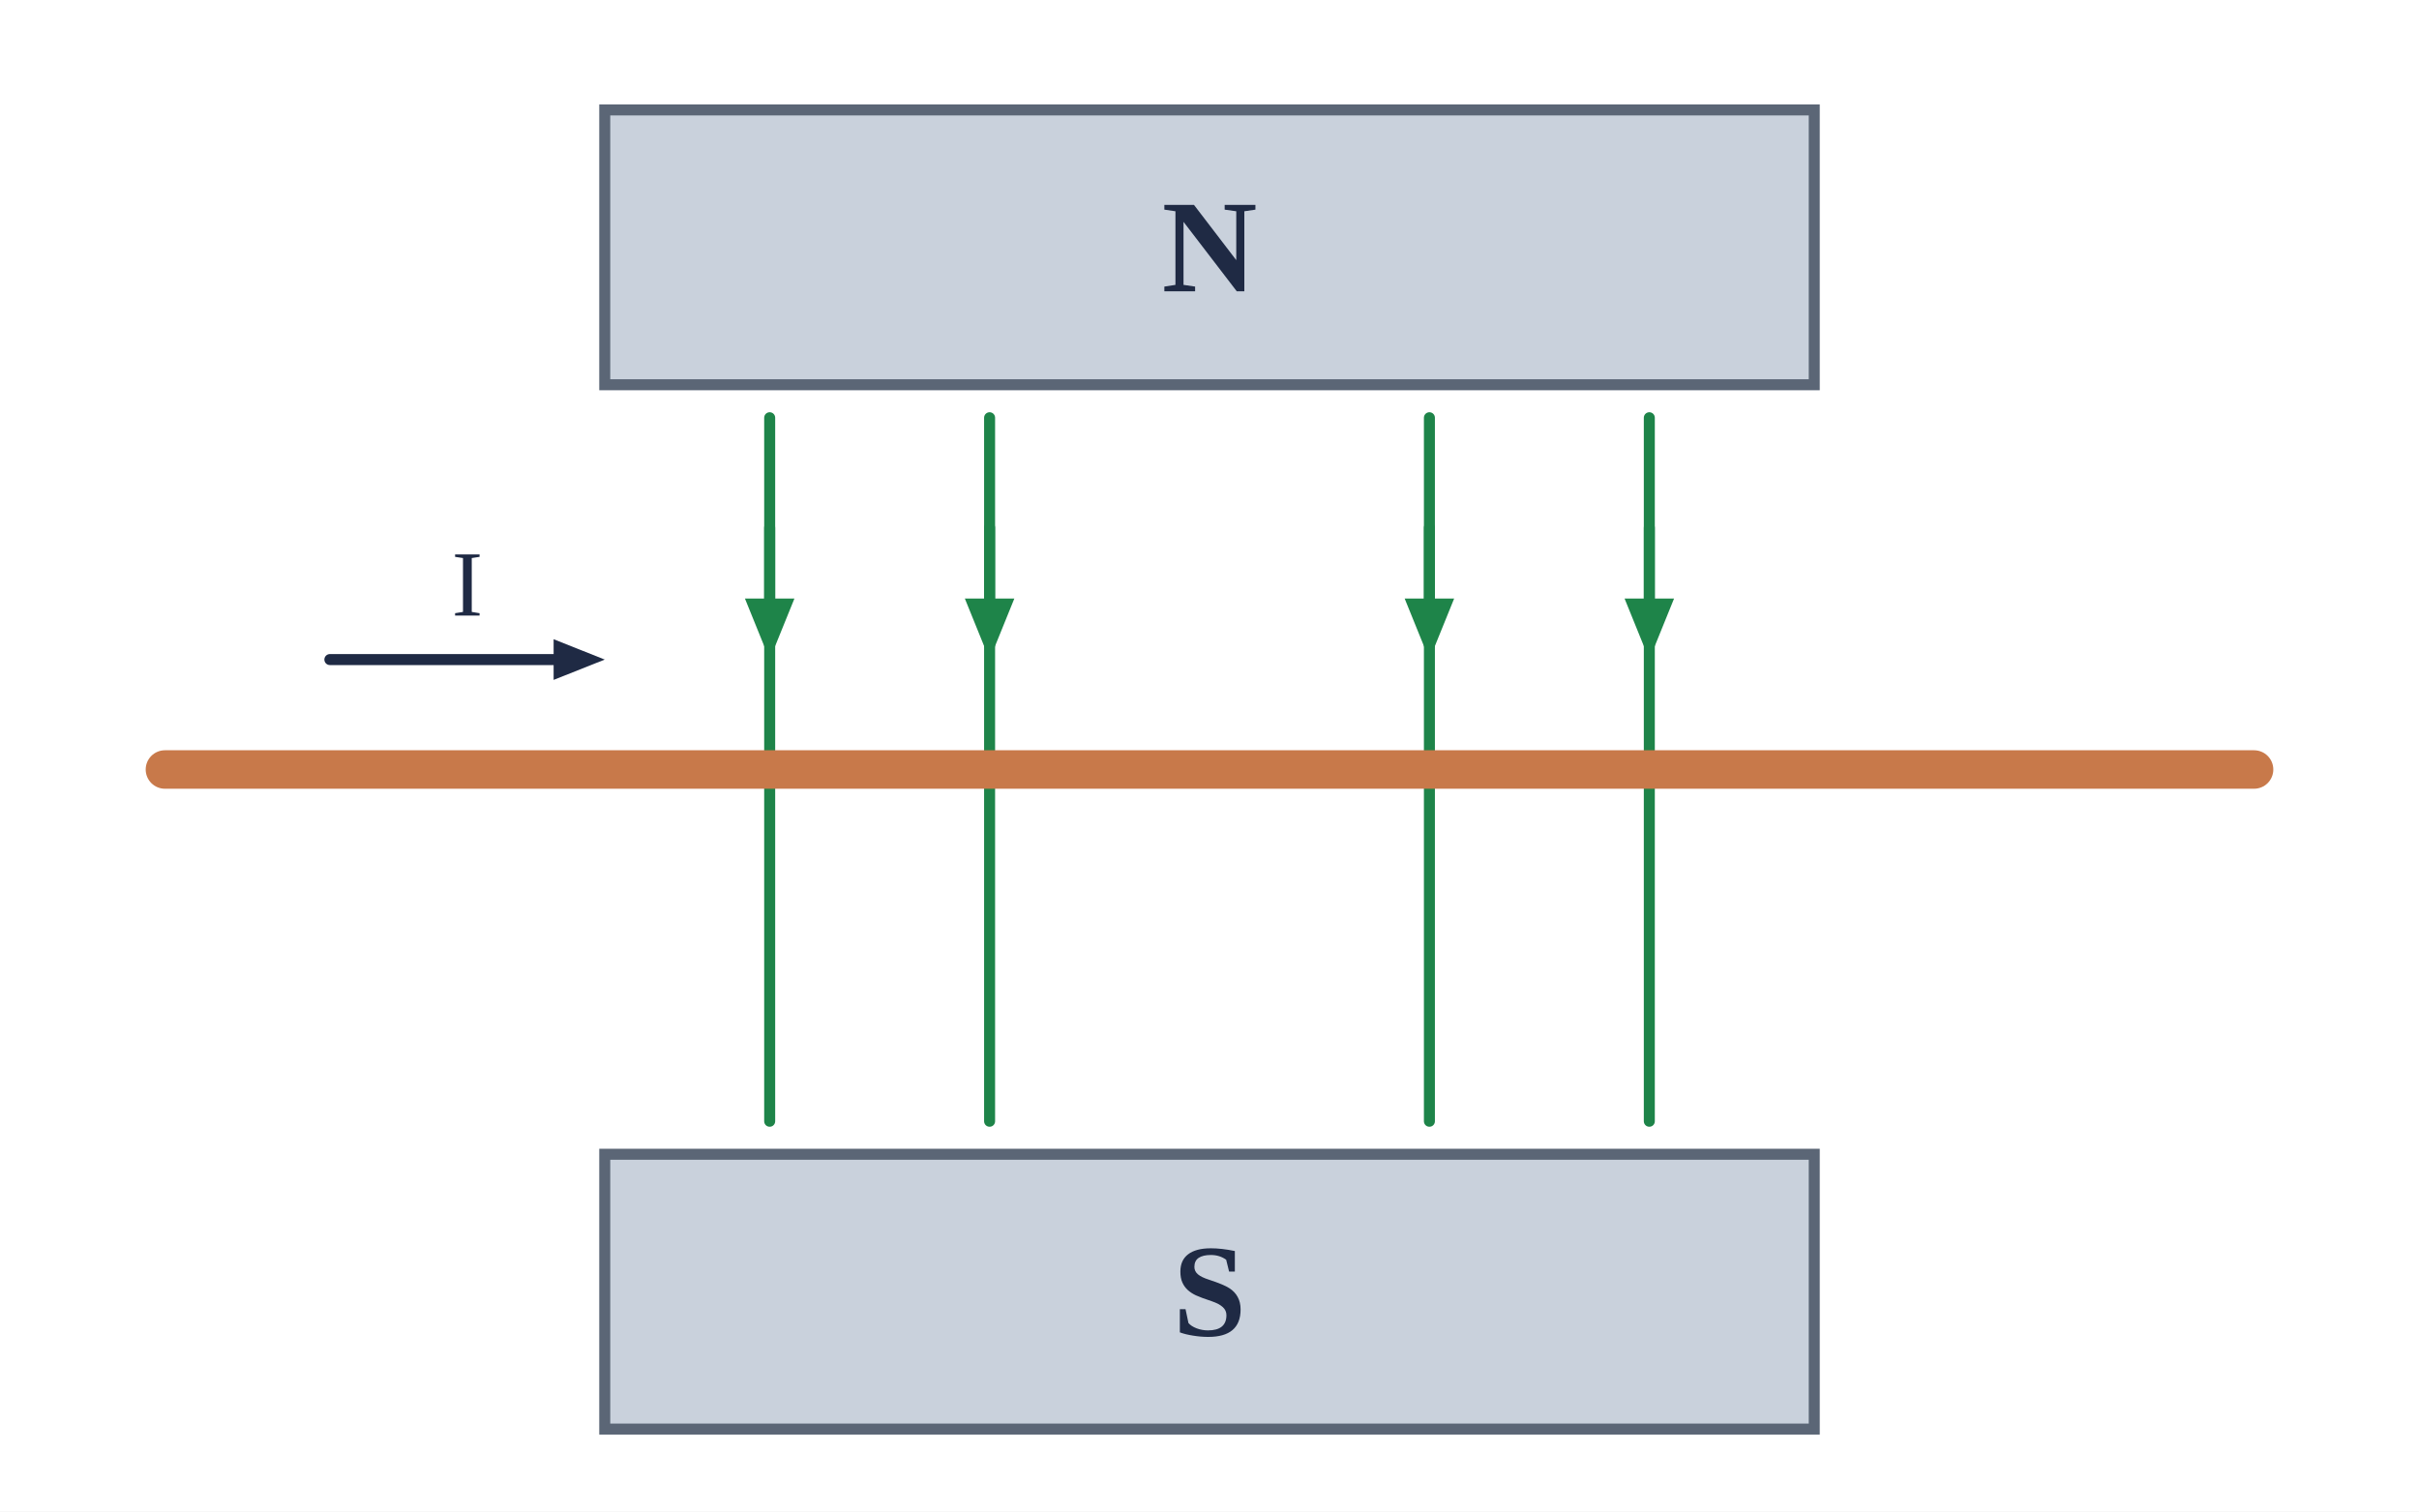
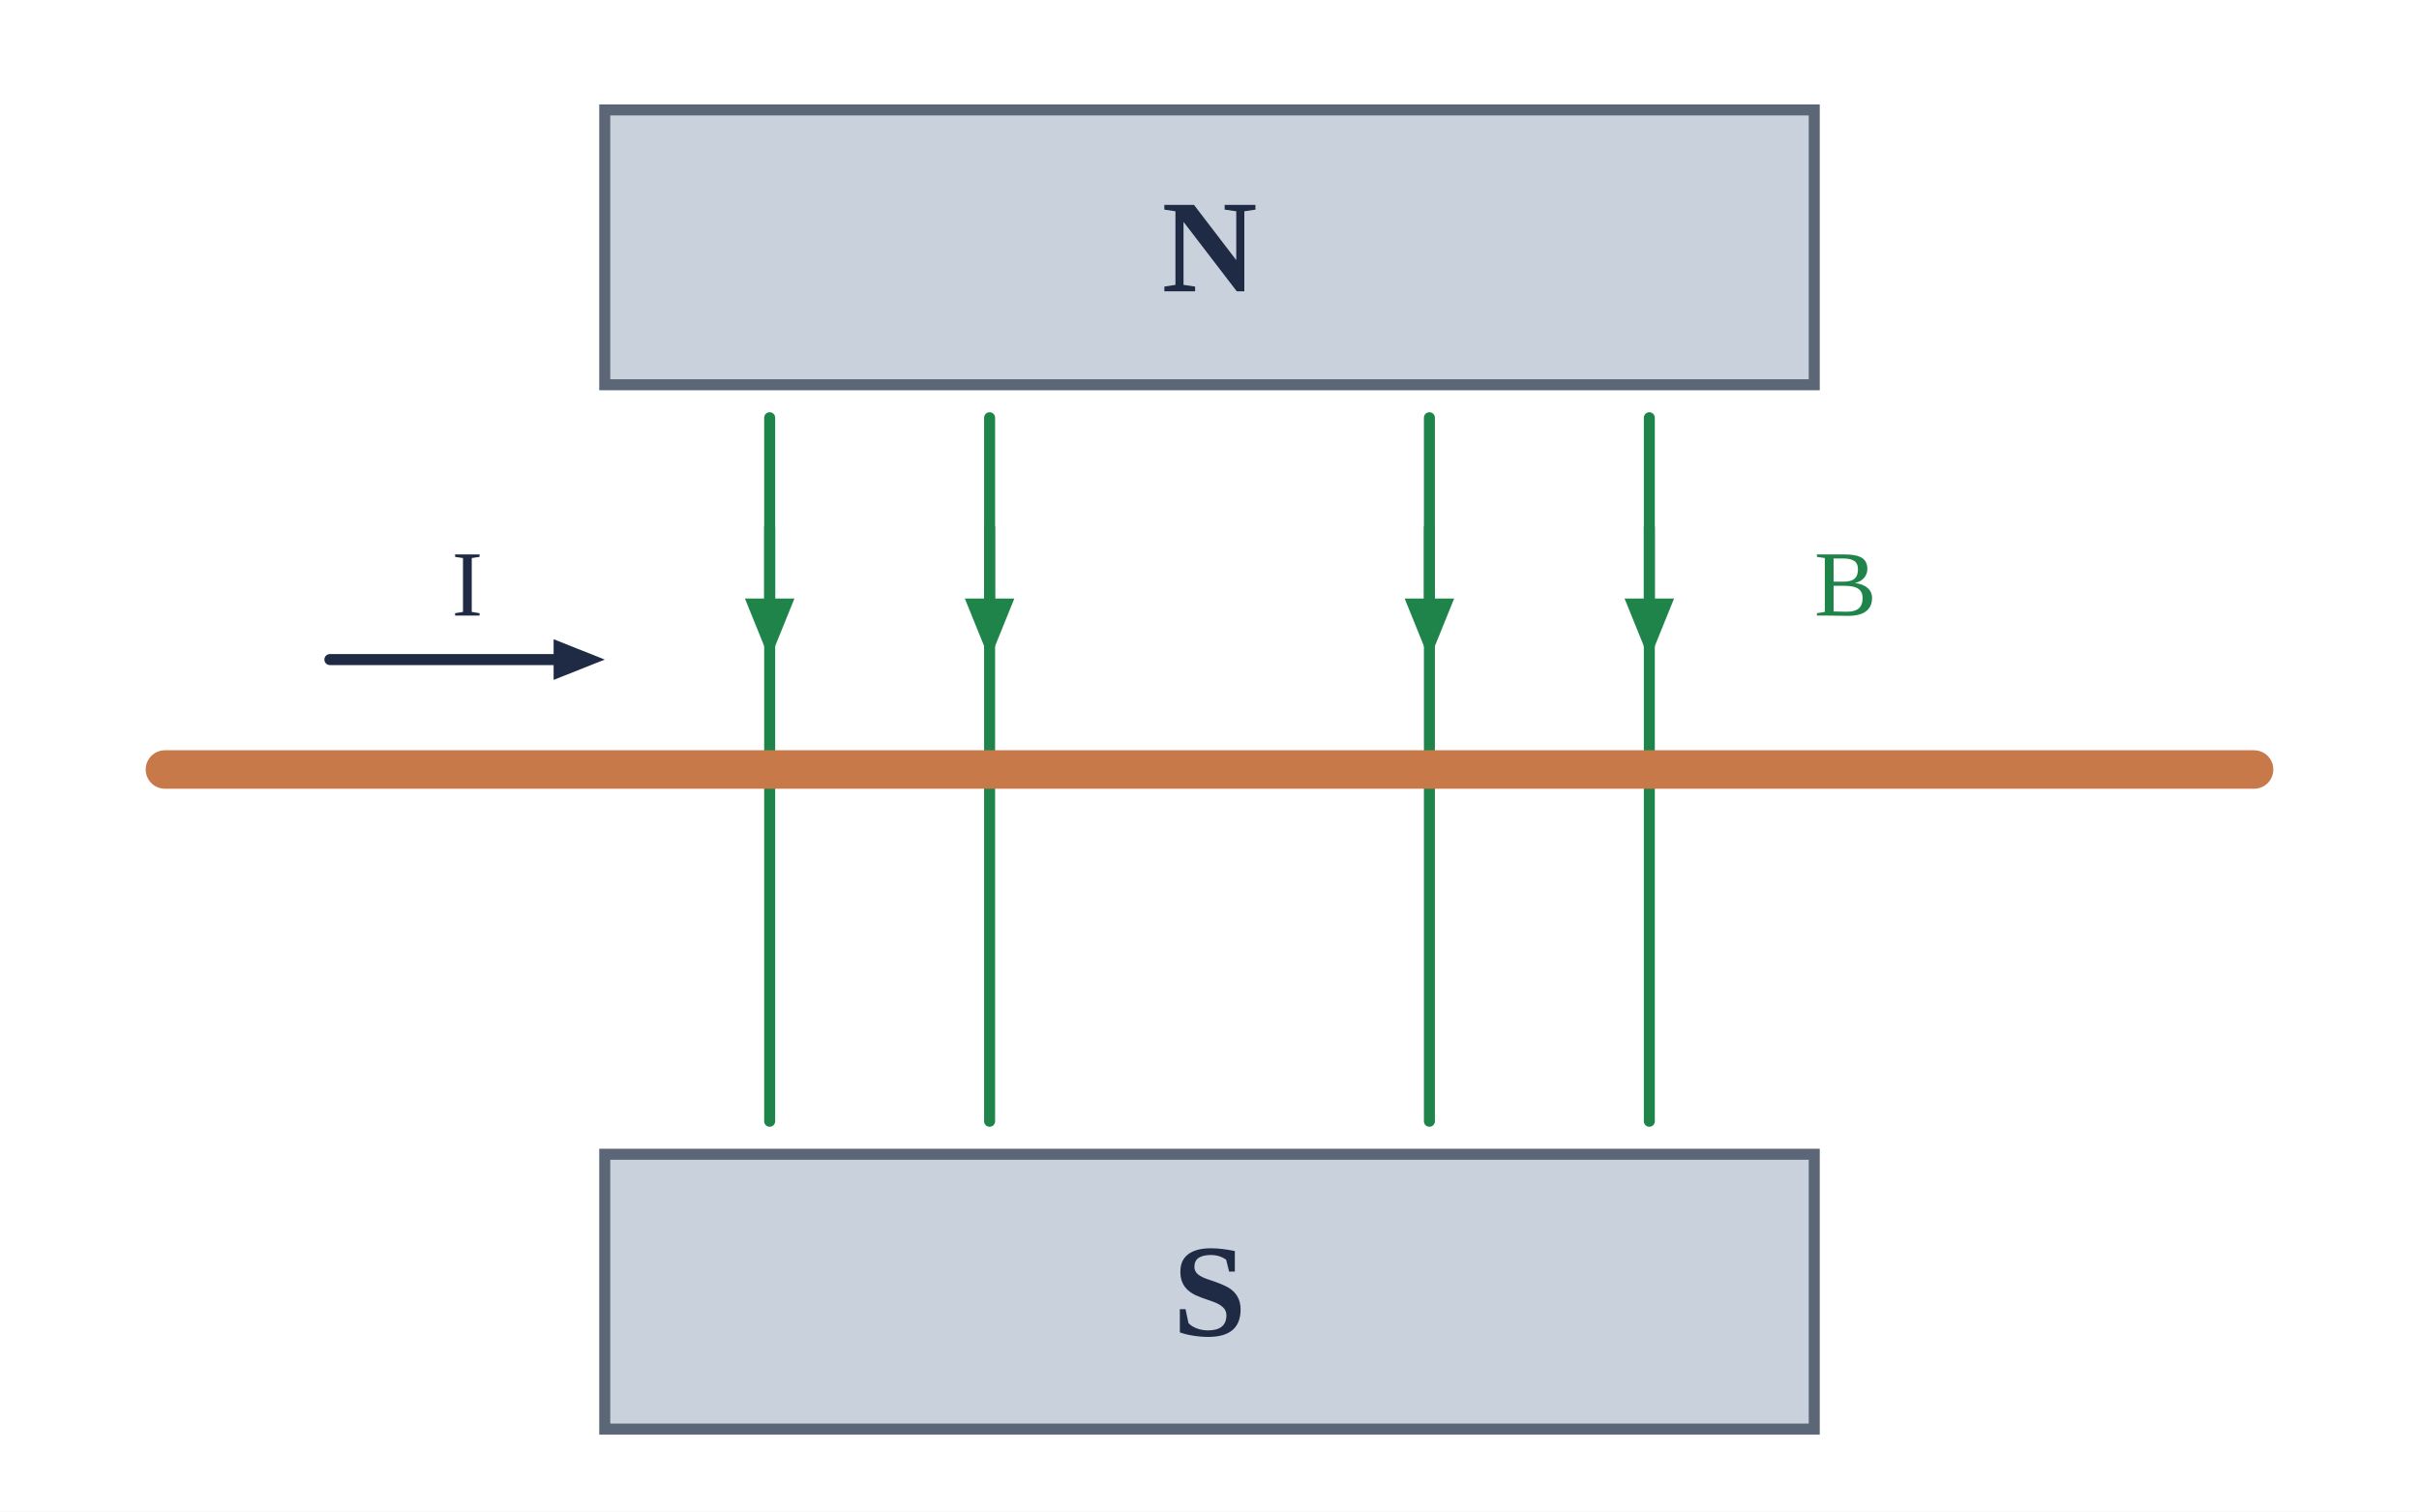
<svg xmlns="http://www.w3.org/2000/svg" viewBox="0 0 440 275" width="440" height="275">
  <rect width="440" height="275" fill="#fff" />
  <rect x="110.0" y="20.0" width="220" height="50" fill="#c9d1dc" stroke="#5b6676" stroke-width="2" />
  <text x="220.0" y="53.0" text-anchor="middle" font-size="24" fill="#1f2a44" font-weight="bold" font-family="'Times New Roman',Times,serif">N</text>
  <rect x="110.0" y="210.0" width="220" height="50" fill="#c9d1dc" stroke="#5b6676" stroke-width="2" />
  <text x="220.0" y="243.0" text-anchor="middle" font-size="24" fill="#1f2a44" font-weight="bold" font-family="'Times New Roman',Times,serif">S</text>
  <line x1="140.0" y1="76.0" x2="140.0" y2="204.0" stroke="#1e8449" stroke-width="2" stroke-linecap="round" />
  <line x1="140.0" y1="96.0" x2="140.0" y2="112.8" stroke="#1e8449" stroke-width="2" stroke-linecap="round" />
  <polygon points="140.0,120.0 135.5,108.9 144.5,108.9" fill="#1e8449" />
  <line x1="180.0" y1="76.0" x2="180.0" y2="204.0" stroke="#1e8449" stroke-width="2" stroke-linecap="round" />
  <line x1="180.0" y1="96.0" x2="180.0" y2="112.8" stroke="#1e8449" stroke-width="2" stroke-linecap="round" />
  <polygon points="180.0,120.0 175.5,108.9 184.5,108.9" fill="#1e8449" />
  <line x1="260.0" y1="76.0" x2="260.0" y2="204.0" stroke="#1e8449" stroke-width="2" stroke-linecap="round" />
  <line x1="260.0" y1="96.0" x2="260.0" y2="112.8" stroke="#1e8449" stroke-width="2" stroke-linecap="round" />
  <polygon points="260.0,120.0 255.5,108.9 264.5,108.9" fill="#1e8449" />
  <line x1="300.0" y1="76.0" x2="300.0" y2="204.0" stroke="#1e8449" stroke-width="2" stroke-linecap="round" />
  <line x1="300.0" y1="96.0" x2="300.0" y2="112.8" stroke="#1e8449" stroke-width="2" stroke-linecap="round" />
  <polygon points="300.0,120.0 295.5,108.9 304.5,108.9" fill="#1e8449" />
+   <text x="330.0" y="112.0" text-anchor="start" font-size="17" fill="#1e8449" font-weight="normal" font-family="'Times New Roman',Times,serif">B</text>
  <line x1="30.0" y1="140.0" x2="410.0" y2="140.0" stroke="#c8794a" stroke-width="7" stroke-linecap="round" />
  <line x1="60.0" y1="120.0" x2="104.0" y2="120.0" stroke="#1f2a44" stroke-width="2" stroke-linecap="round" />
  <polygon points="110.0,120.0 100.7,123.7 100.7,116.3" fill="#1f2a44" />
  <text x="85.0" y="112.0" text-anchor="middle" font-size="17" fill="#1f2a44" font-weight="normal" font-family="'Times New Roman',Times,serif">I</text>
</svg>
